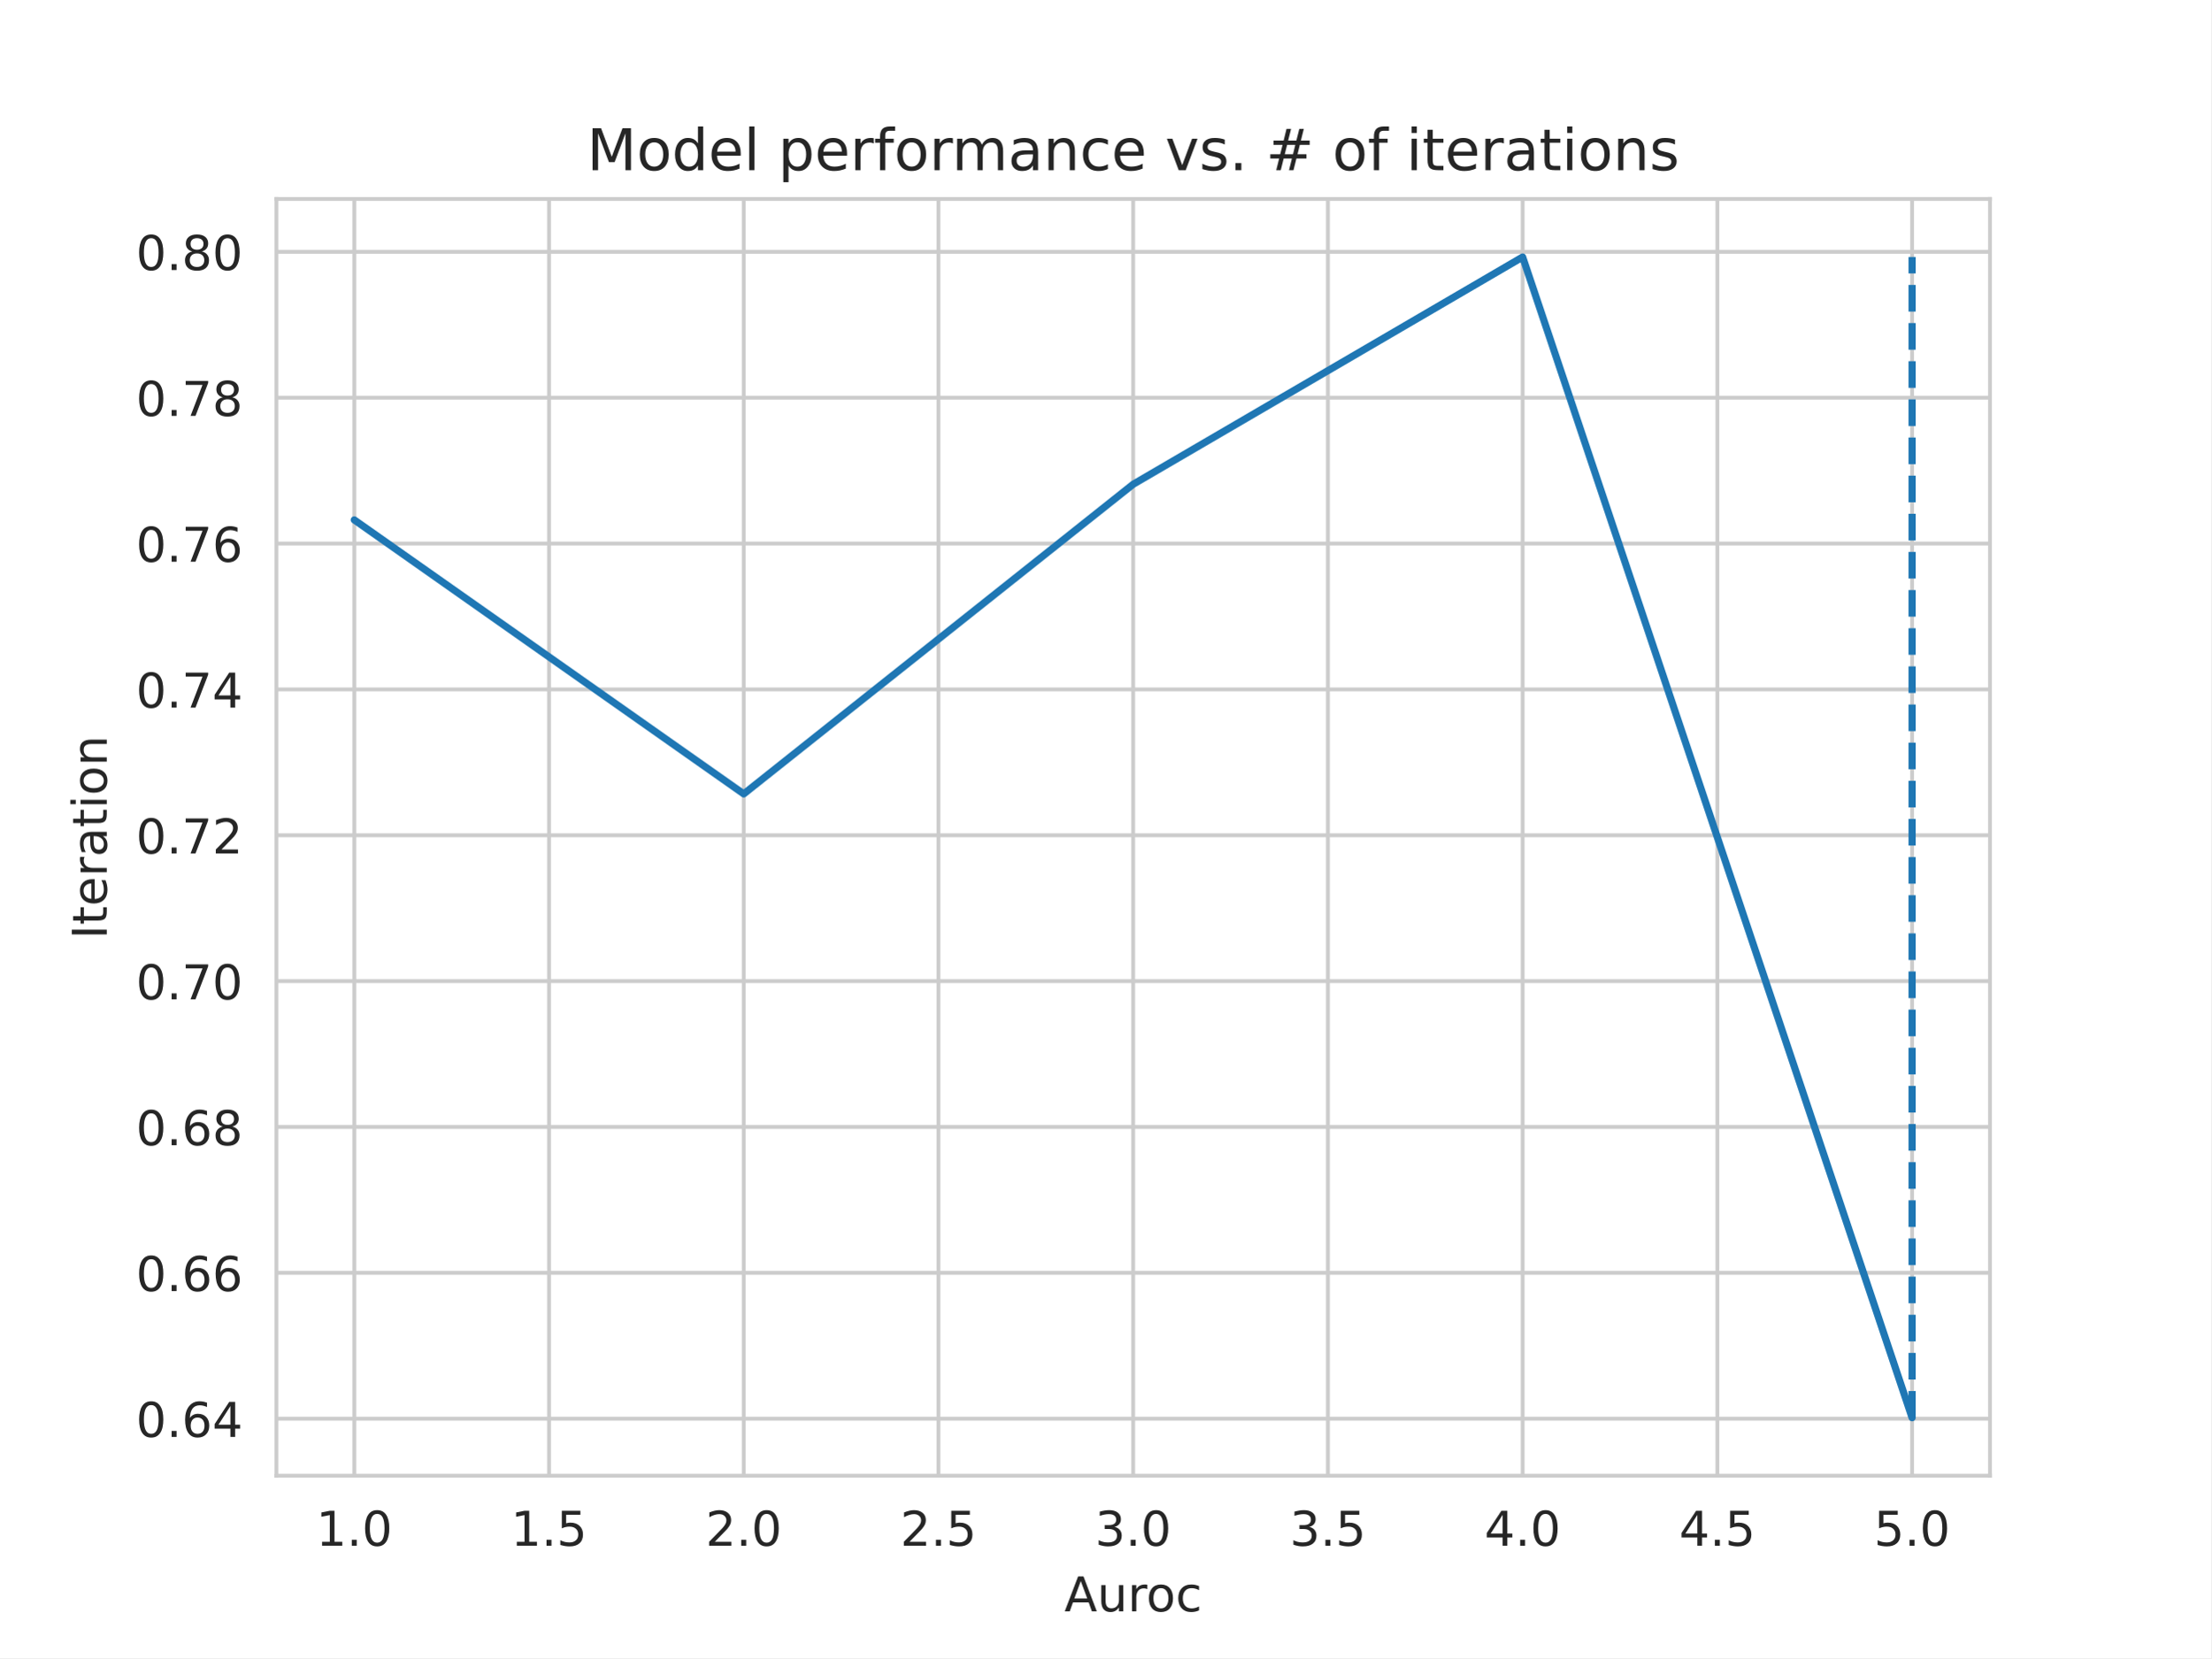
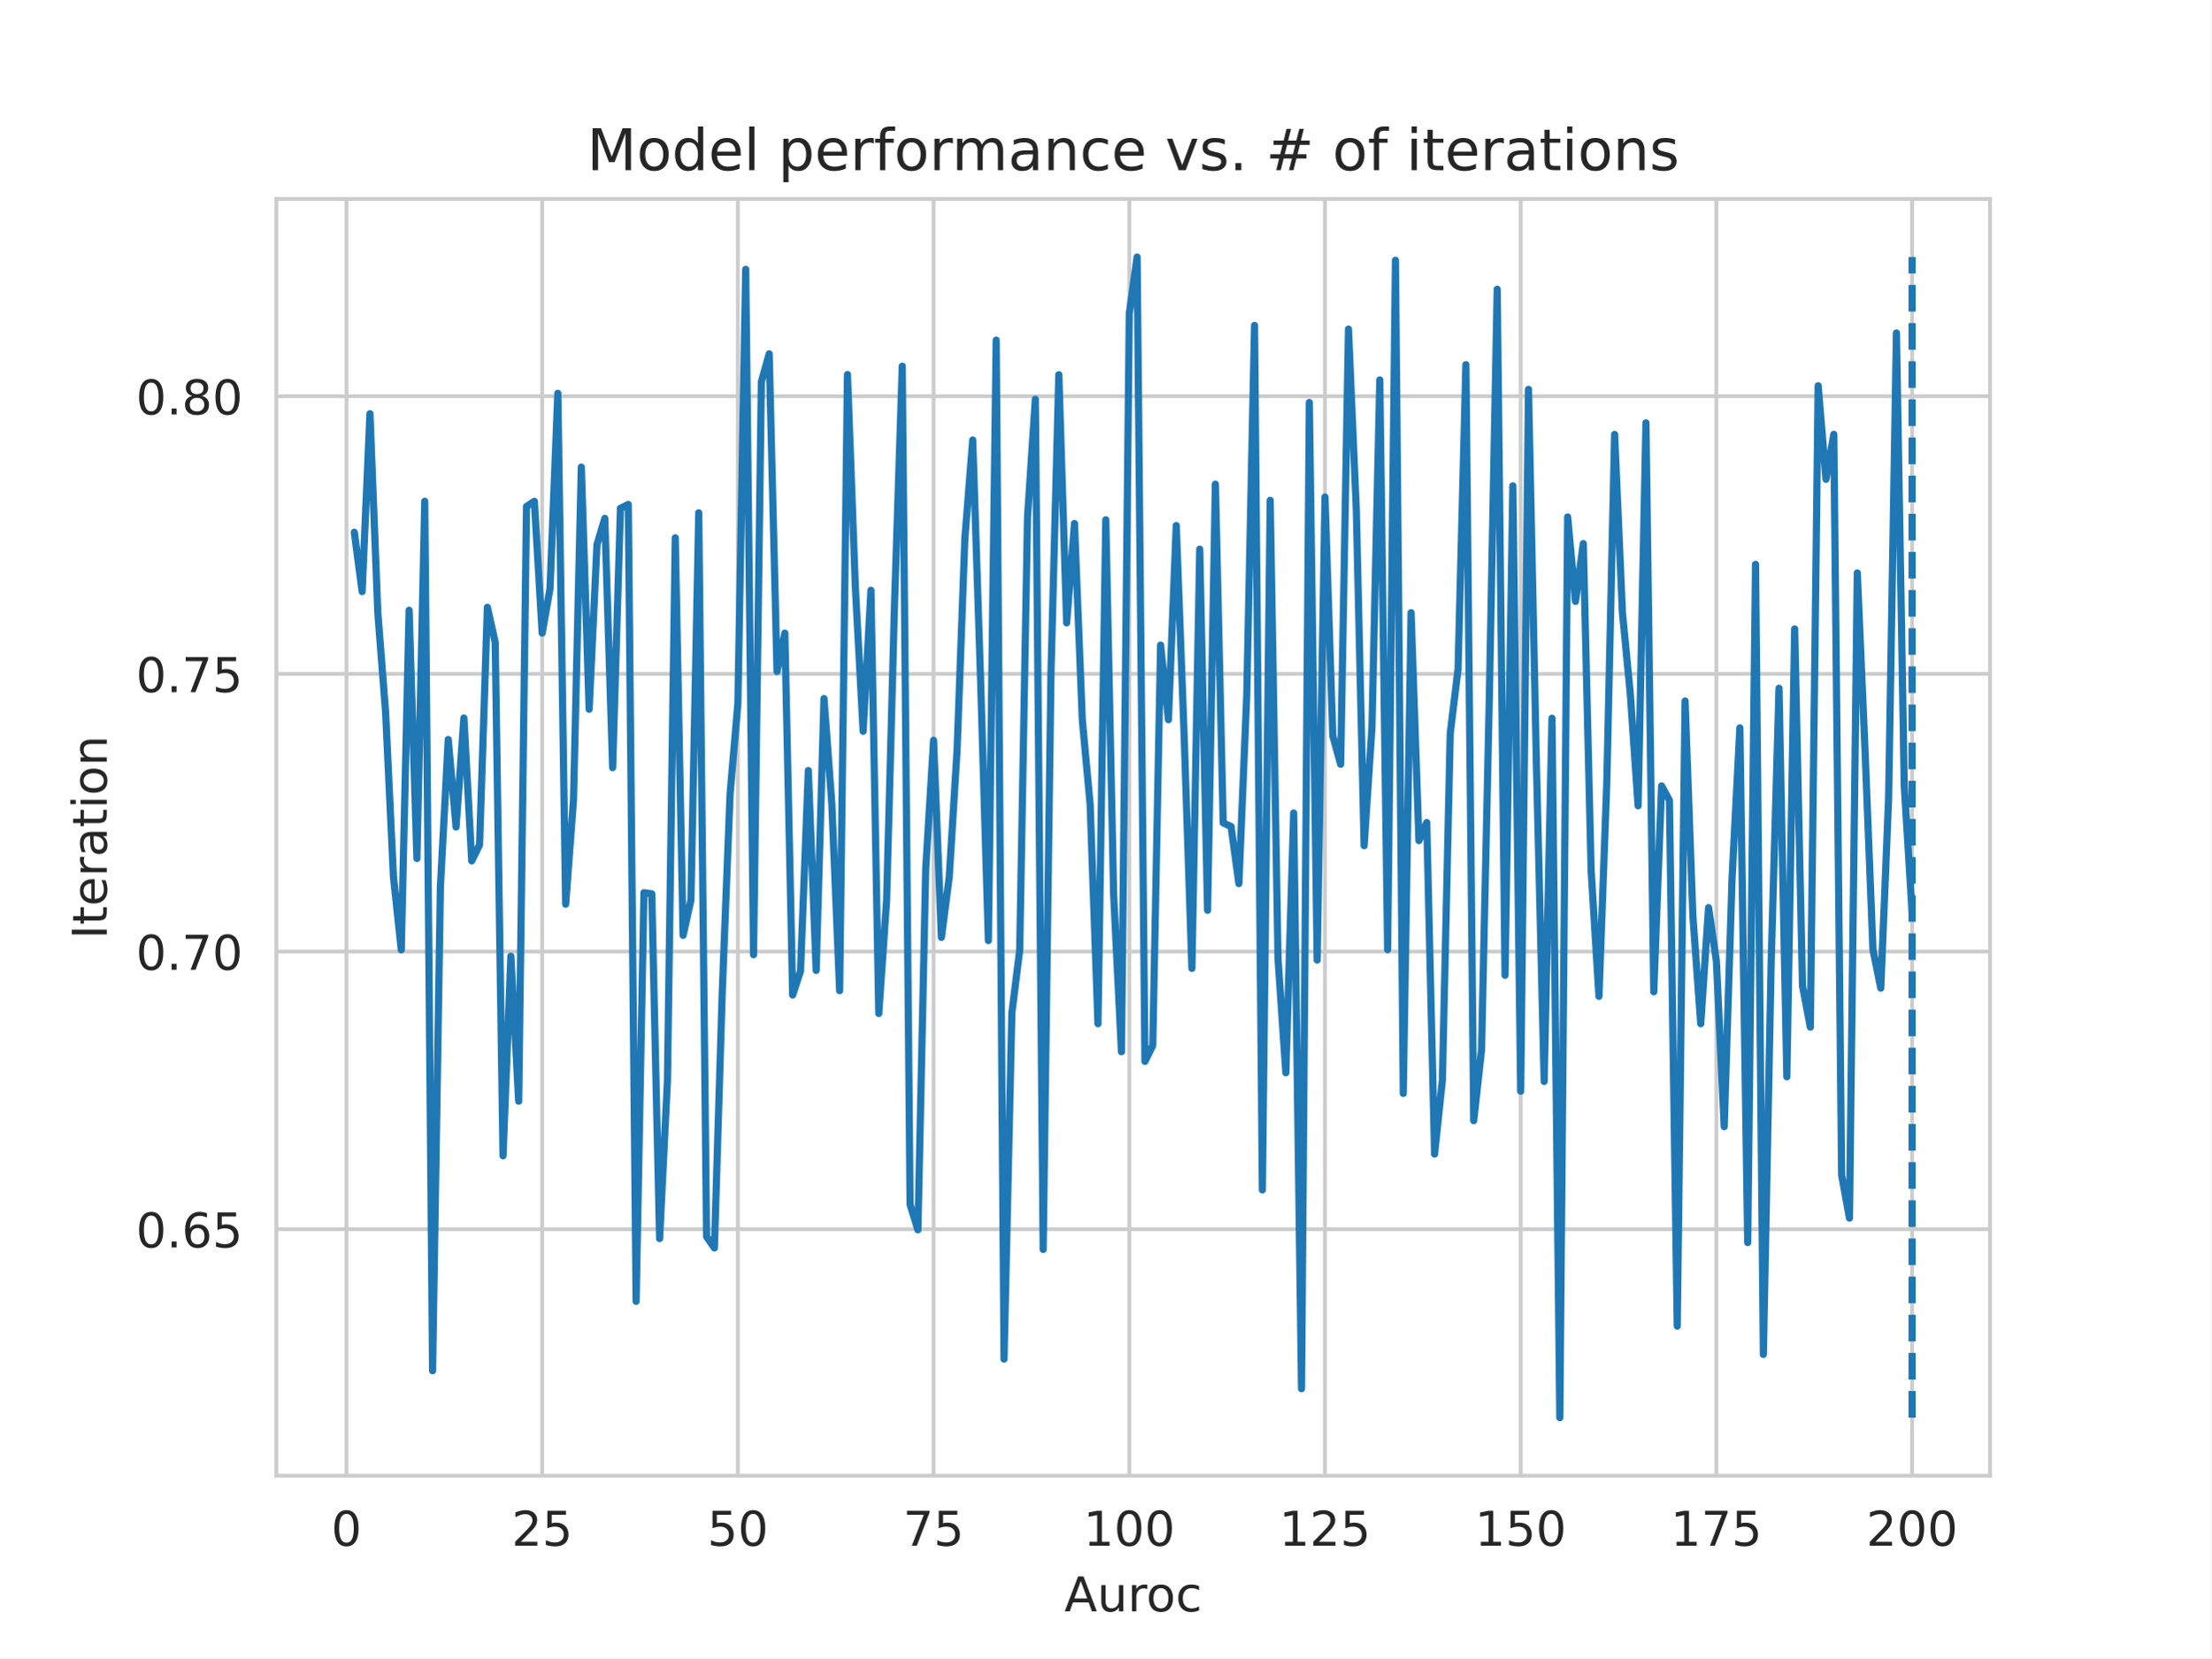
<svg xmlns="http://www.w3.org/2000/svg" xmlns:xlink="http://www.w3.org/1999/xlink" height="345.6pt" version="1.1" viewBox="0 0 460.8 345.6" width="460.8pt">
  <defs>
    <style type="text/css">*{stroke-linecap:butt;stroke-linejoin:round;}</style>
  </defs>
  <g id="figure_1">
    <g id="patch_1">
      <path d="M 0 345.6  L 460.8 345.6  L 460.8 0  L 0 0  z " style="fill:#ffffff;" />
    </g>
    <g id="axes_1">
      <g id="patch_2">
        <path d="M 57.6 307.584  L 414.72 307.584  L 414.72 41.472  L 57.6 41.472  z " style="fill:#ffffff;" />
      </g>
      <g id="matplotlib.axis_1">
        <g id="xtick_1">
          <g id="line2d_1">
-             <path clip-path="url(#p3f88a86457)" d="M 73.833 307.584  L 73.833 41.472  " style="fill:none;stroke:#cccccc;stroke-linecap:round;stroke-width:0.8;" />
+             <path clip-path="url(#p6ee8081ceb)" d="M 72.201 307.584  L 72.201 41.472  " style="fill:none;stroke:#cccccc;stroke-linecap:round;stroke-width:0.8;" />
          </g>
          <g id="text_1">
-             <g style="fill:#262626;" transform="translate(65.88116 322.1824)scale(0.1 -0.1)">
-               <defs>
-                 <path d="M 794 531  L 1825 531  L 1825 4091  L 703 3866  L 703 4441  L 1819 4666  L 2450 4666  L 2450 531  L 3481 531  L 3481 0  L 794 0  L 794 531  z " id="DejaVuSans-31" transform="scale(0.015625)" />
-                 <path d="M 684 794  L 1344 794  L 1344 0  L 684 0  L 684 794  z " id="DejaVuSans-2e" transform="scale(0.015625)" />
+             <g style="fill:#262626;" transform="translate(69.02005 322.1824)scale(0.1 -0.1)">
+               <defs>
                <path d="M 2034 4250  Q 1547 4250 1301 3770  Q 1056 3291 1056 2328  Q 1056 1369 1301 889  Q 1547 409 2034 409  Q 2525 409 2770 889  Q 3016 1369 3016 2328  Q 3016 3291 2770 3770  Q 2525 4250 2034 4250  z M 2034 4750  Q 2819 4750 3233 4129  Q 3647 3509 3647 2328  Q 3647 1150 3233 529  Q 2819 -91 2034 -91  Q 1250 -91 836 529  Q 422 1150 422 2328  Q 422 3509 836 4129  Q 1250 4750 2034 4750  z " id="DejaVuSans-30" transform="scale(0.015625)" />
              </defs>
-               <use xlink:href="#DejaVuSans-31" />
-               <use x="63.623" xlink:href="#DejaVuSans-2e" />
-               <use x="95.41" xlink:href="#DejaVuSans-30" />
+               <use xlink:href="#DejaVuSans-30" />
            </g>
          </g>
        </g>
        <g id="xtick_2">
          <g id="line2d_2">
-             <path clip-path="url(#p3f88a86457)" d="M 114.415 307.584  L 114.415 41.472  " style="fill:none;stroke:#cccccc;stroke-linecap:round;stroke-width:0.8;" />
+             <path clip-path="url(#p6ee8081ceb)" d="M 112.987 307.584  L 112.987 41.472  " style="fill:none;stroke:#cccccc;stroke-linecap:round;stroke-width:0.8;" />
          </g>
          <g id="text_2">
-             <g style="fill:#262626;" transform="translate(106.463 322.1824)scale(0.1 -0.1)">
-               <defs>
+             <g style="fill:#262626;" transform="translate(106.6245 322.1824)scale(0.1 -0.1)">
+               <defs>
+                 <path d="M 1228 531  L 3431 531  L 3431 0  L 469 0  L 469 531  Q 828 903 1448 1529  Q 2069 2156 2228 2338  Q 2531 2678 2651 2914  Q 2772 3150 2772 3378  Q 2772 3750 2511 3984  Q 2250 4219 1831 4219  Q 1534 4219 1204 4116  Q 875 4013 500 3803  L 500 4441  Q 881 4594 1212 4672  Q 1544 4750 1819 4750  Q 2544 4750 2975 4387  Q 3406 4025 3406 3419  Q 3406 3131 3298 2873  Q 3191 2616 2906 2266  Q 2828 2175 2409 1742  Q 1991 1309 1228 531  z " id="DejaVuSans-32" transform="scale(0.015625)" />
                <path d="M 691 4666  L 3169 4666  L 3169 4134  L 1269 4134  L 1269 2991  Q 1406 3038 1543 3061  Q 1681 3084 1819 3084  Q 2600 3084 3056 2656  Q 3513 2228 3513 1497  Q 3513 744 3044 326  Q 2575 -91 1722 -91  Q 1428 -91 1123 -41  Q 819 9 494 109  L 494 744  Q 775 591 1075 516  Q 1375 441 1709 441  Q 2250 441 2565 725  Q 2881 1009 2881 1497  Q 2881 1984 2565 2268  Q 2250 2553 1709 2553  Q 1456 2553 1204 2497  Q 953 2441 691 2322  L 691 4666  z " id="DejaVuSans-35" transform="scale(0.015625)" />
              </defs>
-               <use xlink:href="#DejaVuSans-31" />
-               <use x="63.623" xlink:href="#DejaVuSans-2e" />
-               <use x="95.41" xlink:href="#DejaVuSans-35" />
+               <use xlink:href="#DejaVuSans-32" />
+               <use x="63.623" xlink:href="#DejaVuSans-35" />
            </g>
          </g>
        </g>
        <g id="xtick_3">
          <g id="line2d_3">
-             <path clip-path="url(#p3f88a86457)" d="M 154.996 307.584  L 154.996 41.472  " style="fill:none;stroke:#cccccc;stroke-linecap:round;stroke-width:0.8;" />
+             <path clip-path="url(#p6ee8081ceb)" d="M 153.773 307.584  L 153.773 41.472  " style="fill:none;stroke:#cccccc;stroke-linecap:round;stroke-width:0.8;" />
          </g>
          <g id="text_3">
-             <g style="fill:#262626;" transform="translate(147.0448 322.1824)scale(0.1 -0.1)">
-               <defs>
-                 <path d="M 1228 531  L 3431 531  L 3431 0  L 469 0  L 469 531  Q 828 903 1448 1529  Q 2069 2156 2228 2338  Q 2531 2678 2651 2914  Q 2772 3150 2772 3378  Q 2772 3750 2511 3984  Q 2250 4219 1831 4219  Q 1534 4219 1204 4116  Q 875 4013 500 3803  L 500 4441  Q 881 4594 1212 4672  Q 1544 4750 1819 4750  Q 2544 4750 2975 4387  Q 3406 4025 3406 3419  Q 3406 3131 3298 2873  Q 3191 2616 2906 2266  Q 2828 2175 2409 1742  Q 1991 1309 1228 531  z " id="DejaVuSans-32" transform="scale(0.015625)" />
-               </defs>
-               <use xlink:href="#DejaVuSans-32" />
-               <use x="63.623" xlink:href="#DejaVuSans-2e" />
-               <use x="95.41" xlink:href="#DejaVuSans-30" />
+             <g style="fill:#262626;" transform="translate(147.4103 322.1824)scale(0.1 -0.1)">
+               <use xlink:href="#DejaVuSans-35" />
+               <use x="63.623" xlink:href="#DejaVuSans-30" />
            </g>
          </g>
        </g>
        <g id="xtick_4">
          <g id="line2d_4">
-             <path clip-path="url(#p3f88a86457)" d="M 195.578 307.584  L 195.578 41.472  " style="fill:none;stroke:#cccccc;stroke-linecap:round;stroke-width:0.8;" />
+             <path clip-path="url(#p6ee8081ceb)" d="M 194.559 307.584  L 194.559 41.472  " style="fill:none;stroke:#cccccc;stroke-linecap:round;stroke-width:0.8;" />
          </g>
          <g id="text_4">
-             <g style="fill:#262626;" transform="translate(187.6266 322.1824)scale(0.1 -0.1)">
-               <use xlink:href="#DejaVuSans-32" />
-               <use x="63.623" xlink:href="#DejaVuSans-2e" />
-               <use x="95.41" xlink:href="#DejaVuSans-35" />
+             <g style="fill:#262626;" transform="translate(188.196 322.1824)scale(0.1 -0.1)">
+               <defs>
+                 <path d="M 525 4666  L 3525 4666  L 3525 4397  L 1831 0  L 1172 0  L 2766 4134  L 525 4134  L 525 4666  z " id="DejaVuSans-37" transform="scale(0.015625)" />
+               </defs>
+               <use xlink:href="#DejaVuSans-37" />
+               <use x="63.623" xlink:href="#DejaVuSans-35" />
            </g>
          </g>
        </g>
        <g id="xtick_5">
          <g id="line2d_5">
-             <path clip-path="url(#p3f88a86457)" d="M 236.16 307.584  L 236.16 41.472  " style="fill:none;stroke:#cccccc;stroke-linecap:round;stroke-width:0.8;" />
+             <path clip-path="url(#p6ee8081ceb)" d="M 235.344 307.584  L 235.344 41.472  " style="fill:none;stroke:#cccccc;stroke-linecap:round;stroke-width:0.8;" />
          </g>
          <g id="text_5">
-             <g style="fill:#262626;" transform="translate(228.2084 322.1824)scale(0.1 -0.1)">
-               <defs>
-                 <path d="M 2597 2516  Q 3050 2419 3304 2112  Q 3559 1806 3559 1356  Q 3559 666 3084 287  Q 2609 -91 1734 -91  Q 1441 -91 1130 -33  Q 819 25 488 141  L 488 750  Q 750 597 1062 519  Q 1375 441 1716 441  Q 2309 441 2620 675  Q 2931 909 2931 1356  Q 2931 1769 2642 2001  Q 2353 2234 1838 2234  L 1294 2234  L 1294 2753  L 1863 2753  Q 2328 2753 2575 2939  Q 2822 3125 2822 3475  Q 2822 3834 2567 4026  Q 2313 4219 1838 4219  Q 1578 4219 1281 4162  Q 984 4106 628 3988  L 628 4550  Q 988 4650 1302 4700  Q 1616 4750 1894 4750  Q 2613 4750 3031 4423  Q 3450 4097 3450 3541  Q 3450 3153 3228 2886  Q 3006 2619 2597 2516  z " id="DejaVuSans-33" transform="scale(0.015625)" />
-               </defs>
-               <use xlink:href="#DejaVuSans-33" />
-               <use x="63.623" xlink:href="#DejaVuSans-2e" />
-               <use x="95.41" xlink:href="#DejaVuSans-30" />
+             <g style="fill:#262626;" transform="translate(225.8005 322.1824)scale(0.1 -0.1)">
+               <defs>
+                 <path d="M 794 531  L 1825 531  L 1825 4091  L 703 3866  L 703 4441  L 1819 4666  L 2450 4666  L 2450 531  L 3481 531  L 3481 0  L 794 0  L 794 531  z " id="DejaVuSans-31" transform="scale(0.015625)" />
+               </defs>
+               <use xlink:href="#DejaVuSans-31" />
+               <use x="63.623" xlink:href="#DejaVuSans-30" />
+               <use x="127.246" xlink:href="#DejaVuSans-30" />
            </g>
          </g>
        </g>
        <g id="xtick_6">
          <g id="line2d_6">
-             <path clip-path="url(#p3f88a86457)" d="M 276.742 307.584  L 276.742 41.472  " style="fill:none;stroke:#cccccc;stroke-linecap:round;stroke-width:0.8;" />
+             <path clip-path="url(#p6ee8081ceb)" d="M 276.13 307.584  L 276.13 41.472  " style="fill:none;stroke:#cccccc;stroke-linecap:round;stroke-width:0.8;" />
          </g>
          <g id="text_6">
-             <g style="fill:#262626;" transform="translate(268.7903 322.1824)scale(0.1 -0.1)">
-               <use xlink:href="#DejaVuSans-33" />
-               <use x="63.623" xlink:href="#DejaVuSans-2e" />
-               <use x="95.41" xlink:href="#DejaVuSans-35" />
+             <g style="fill:#262626;" transform="translate(266.5863 322.1824)scale(0.1 -0.1)">
+               <use xlink:href="#DejaVuSans-31" />
+               <use x="63.623" xlink:href="#DejaVuSans-32" />
+               <use x="127.246" xlink:href="#DejaVuSans-35" />
            </g>
          </g>
        </g>
        <g id="xtick_7">
          <g id="line2d_7">
-             <path clip-path="url(#p3f88a86457)" d="M 317.324 307.584  L 317.324 41.472  " style="fill:none;stroke:#cccccc;stroke-linecap:round;stroke-width:0.8;" />
+             <path clip-path="url(#p6ee8081ceb)" d="M 316.916 307.584  L 316.916 41.472  " style="fill:none;stroke:#cccccc;stroke-linecap:round;stroke-width:0.8;" />
          </g>
          <g id="text_7">
-             <g style="fill:#262626;" transform="translate(309.3721 322.1824)scale(0.1 -0.1)">
-               <defs>
-                 <path d="M 2419 4116  L 825 1625  L 2419 1625  L 2419 4116  z M 2253 4666  L 3047 4666  L 3047 1625  L 3713 1625  L 3713 1100  L 3047 1100  L 3047 0  L 2419 0  L 2419 1100  L 313 1100  L 313 1709  L 2253 4666  z " id="DejaVuSans-34" transform="scale(0.015625)" />
-               </defs>
-               <use xlink:href="#DejaVuSans-34" />
-               <use x="63.623" xlink:href="#DejaVuSans-2e" />
-               <use x="95.41" xlink:href="#DejaVuSans-30" />
+             <g style="fill:#262626;" transform="translate(307.372 322.1824)scale(0.1 -0.1)">
+               <use xlink:href="#DejaVuSans-31" />
+               <use x="63.623" xlink:href="#DejaVuSans-35" />
+               <use x="127.246" xlink:href="#DejaVuSans-30" />
            </g>
          </g>
        </g>
        <g id="xtick_8">
          <g id="line2d_8">
-             <path clip-path="url(#p3f88a86457)" d="M 357.905 307.584  L 357.905 41.472  " style="fill:none;stroke:#cccccc;stroke-linecap:round;stroke-width:0.8;" />
+             <path clip-path="url(#p6ee8081ceb)" d="M 357.702 307.584  L 357.702 41.472  " style="fill:none;stroke:#cccccc;stroke-linecap:round;stroke-width:0.8;" />
          </g>
          <g id="text_8">
-             <g style="fill:#262626;" transform="translate(349.9539 322.1824)scale(0.1 -0.1)">
-               <use xlink:href="#DejaVuSans-34" />
-               <use x="63.623" xlink:href="#DejaVuSans-2e" />
-               <use x="95.41" xlink:href="#DejaVuSans-35" />
+             <g style="fill:#262626;" transform="translate(348.1578 322.1824)scale(0.1 -0.1)">
+               <use xlink:href="#DejaVuSans-31" />
+               <use x="63.623" xlink:href="#DejaVuSans-37" />
+               <use x="127.246" xlink:href="#DejaVuSans-35" />
            </g>
          </g>
        </g>
        <g id="xtick_9">
          <g id="line2d_9">
-             <path clip-path="url(#p3f88a86457)" d="M 398.487 307.584  L 398.487 41.472  " style="fill:none;stroke:#cccccc;stroke-linecap:round;stroke-width:0.8;" />
+             <path clip-path="url(#p6ee8081ceb)" d="M 398.487 307.584  L 398.487 41.472  " style="fill:none;stroke:#cccccc;stroke-linecap:round;stroke-width:0.8;" />
          </g>
          <g id="text_9">
-             <g style="fill:#262626;" transform="translate(390.5357 322.1824)scale(0.1 -0.1)">
-               <use xlink:href="#DejaVuSans-35" />
-               <use x="63.623" xlink:href="#DejaVuSans-2e" />
-               <use x="95.41" xlink:href="#DejaVuSans-30" />
+             <g style="fill:#262626;" transform="translate(388.9435 322.1824)scale(0.1 -0.1)">
+               <use xlink:href="#DejaVuSans-32" />
+               <use x="63.623" xlink:href="#DejaVuSans-30" />
+               <use x="127.246" xlink:href="#DejaVuSans-30" />
            </g>
          </g>
        </g>
        <g id="text_10">
          <g style="fill:#262626;" transform="translate(221.8194 335.8606)scale(0.1 -0.1)">
            <defs>
              <path d="M 2188 4044  L 1331 1722  L 3047 1722  L 2188 4044  z M 1831 4666  L 2547 4666  L 4325 0  L 3669 0  L 3244 1197  L 1141 1197  L 716 0  L 50 0  L 1831 4666  z " id="DejaVuSans-41" transform="scale(0.015625)" />
              <path d="M 544 1381  L 544 3500  L 1119 3500  L 1119 1403  Q 1119 906 1312 657  Q 1506 409 1894 409  Q 2359 409 2629 706  Q 2900 1003 2900 1516  L 2900 3500  L 3475 3500  L 3475 0  L 2900 0  L 2900 538  Q 2691 219 2414 64  Q 2138 -91 1772 -91  Q 1169 -91 856 284  Q 544 659 544 1381  z M 1991 3584  L 1991 3584  z " id="DejaVuSans-75" transform="scale(0.015625)" />
              <path d="M 2631 2963  Q 2534 3019 2420 3045  Q 2306 3072 2169 3072  Q 1681 3072 1420 2755  Q 1159 2438 1159 1844  L 1159 0  L 581 0  L 581 3500  L 1159 3500  L 1159 2956  Q 1341 3275 1631 3429  Q 1922 3584 2338 3584  Q 2397 3584 2469 3576  Q 2541 3569 2628 3553  L 2631 2963  z " id="DejaVuSans-72" transform="scale(0.015625)" />
              <path d="M 1959 3097  Q 1497 3097 1228 2736  Q 959 2375 959 1747  Q 959 1119 1226 758  Q 1494 397 1959 397  Q 2419 397 2687 759  Q 2956 1122 2956 1747  Q 2956 2369 2687 2733  Q 2419 3097 1959 3097  z M 1959 3584  Q 2709 3584 3137 3096  Q 3566 2609 3566 1747  Q 3566 888 3137 398  Q 2709 -91 1959 -91  Q 1206 -91 779 398  Q 353 888 353 1747  Q 353 2609 779 3096  Q 1206 3584 1959 3584  z " id="DejaVuSans-6f" transform="scale(0.015625)" />
              <path d="M 3122 3366  L 3122 2828  Q 2878 2963 2633 3030  Q 2388 3097 2138 3097  Q 1578 3097 1268 2742  Q 959 2388 959 1747  Q 959 1106 1268 751  Q 1578 397 2138 397  Q 2388 397 2633 464  Q 2878 531 3122 666  L 3122 134  Q 2881 22 2623 -34  Q 2366 -91 2075 -91  Q 1284 -91 818 406  Q 353 903 353 1747  Q 353 2603 823 3093  Q 1294 3584 2113 3584  Q 2378 3584 2631 3529  Q 2884 3475 3122 3366  z " id="DejaVuSans-63" transform="scale(0.015625)" />
            </defs>
            <use xlink:href="#DejaVuSans-41" />
            <use x="68.408" xlink:href="#DejaVuSans-75" />
            <use x="131.787" xlink:href="#DejaVuSans-72" />
            <use x="170.65" xlink:href="#DejaVuSans-6f" />
            <use x="231.832" xlink:href="#DejaVuSans-63" />
          </g>
        </g>
      </g>
      <g id="matplotlib.axis_2">
        <g id="ytick_1">
          <g id="line2d_10">
-             <path clip-path="url(#p3f88a86457)" d="M 57.6 295.7  L 414.72 295.7  " style="fill:none;stroke:#cccccc;stroke-linecap:round;stroke-width:0.8;" />
+             <path clip-path="url(#p6ee8081ceb)" d="M 57.6 256.209  L 414.72 256.209  " style="fill:none;stroke:#cccccc;stroke-linecap:round;stroke-width:0.8;" />
          </g>
          <g id="text_11">
-             <g style="fill:#262626;" transform="translate(28.33438 299.4993)scale(0.1 -0.1)">
-               <defs>
+             <g style="fill:#262626;" transform="translate(28.33438 260.0081)scale(0.1 -0.1)">
+               <defs>
+                 <path d="M 684 794  L 1344 794  L 1344 0  L 684 0  L 684 794  z " id="DejaVuSans-2e" transform="scale(0.015625)" />
                <path d="M 2113 2584  Q 1688 2584 1439 2293  Q 1191 2003 1191 1497  Q 1191 994 1439 701  Q 1688 409 2113 409  Q 2538 409 2786 701  Q 3034 994 3034 1497  Q 3034 2003 2786 2293  Q 2538 2584 2113 2584  z M 3366 4563  L 3366 3988  Q 3128 4100 2886 4159  Q 2644 4219 2406 4219  Q 1781 4219 1451 3797  Q 1122 3375 1075 2522  Q 1259 2794 1537 2939  Q 1816 3084 2150 3084  Q 2853 3084 3261 2657  Q 3669 2231 3669 1497  Q 3669 778 3244 343  Q 2819 -91 2113 -91  Q 1303 -91 875 529  Q 447 1150 447 2328  Q 447 3434 972 4092  Q 1497 4750 2381 4750  Q 2619 4750 2861 4703  Q 3103 4656 3366 4563  z " id="DejaVuSans-36" transform="scale(0.015625)" />
              </defs>
              <use xlink:href="#DejaVuSans-30" />
              <use x="63.623" xlink:href="#DejaVuSans-2e" />
              <use x="95.41" xlink:href="#DejaVuSans-36" />
-               <use x="159.033" xlink:href="#DejaVuSans-34" />
+               <use x="159.033" xlink:href="#DejaVuSans-35" />
            </g>
          </g>
        </g>
        <g id="ytick_2">
          <g id="line2d_11">
-             <path clip-path="url(#p3f88a86457)" d="M 57.6 265.298  L 414.72 265.298  " style="fill:none;stroke:#cccccc;stroke-linecap:round;stroke-width:0.8;" />
+             <path clip-path="url(#p6ee8081ceb)" d="M 57.6 198.334  L 414.72 198.334  " style="fill:none;stroke:#cccccc;stroke-linecap:round;stroke-width:0.8;" />
          </g>
          <g id="text_12">
-             <g style="fill:#262626;" transform="translate(28.33438 269.097)scale(0.1 -0.1)">
-               <use xlink:href="#DejaVuSans-30" />
-               <use x="63.623" xlink:href="#DejaVuSans-2e" />
-               <use x="95.41" xlink:href="#DejaVuSans-36" />
-               <use x="159.033" xlink:href="#DejaVuSans-36" />
-             </g>
-           </g>
-         </g>
-         <g id="ytick_3">
-           <g id="line2d_12">
-             <path clip-path="url(#p3f88a86457)" d="M 57.6 234.896  L 414.72 234.896  " style="fill:none;stroke:#cccccc;stroke-linecap:round;stroke-width:0.8;" />
-           </g>
-           <g id="text_13">
-             <g style="fill:#262626;" transform="translate(28.33438 238.6948)scale(0.1 -0.1)">
-               <defs>
-                 <path d="M 2034 2216  Q 1584 2216 1326 1975  Q 1069 1734 1069 1313  Q 1069 891 1326 650  Q 1584 409 2034 409  Q 2484 409 2743 651  Q 3003 894 3003 1313  Q 3003 1734 2745 1975  Q 2488 2216 2034 2216  z M 1403 2484  Q 997 2584 770 2862  Q 544 3141 544 3541  Q 544 4100 942 4425  Q 1341 4750 2034 4750  Q 2731 4750 3128 4425  Q 3525 4100 3525 3541  Q 3525 3141 3298 2862  Q 3072 2584 2669 2484  Q 3125 2378 3379 2068  Q 3634 1759 3634 1313  Q 3634 634 3220 271  Q 2806 -91 2034 -91  Q 1263 -91 848 271  Q 434 634 434 1313  Q 434 1759 690 2068  Q 947 2378 1403 2484  z M 1172 3481  Q 1172 3119 1398 2916  Q 1625 2713 2034 2713  Q 2441 2713 2670 2916  Q 2900 3119 2900 3481  Q 2900 3844 2670 4047  Q 2441 4250 2034 4250  Q 1625 4250 1398 4047  Q 1172 3844 1172 3481  z " id="DejaVuSans-38" transform="scale(0.015625)" />
-               </defs>
-               <use xlink:href="#DejaVuSans-30" />
-               <use x="63.623" xlink:href="#DejaVuSans-2e" />
-               <use x="95.41" xlink:href="#DejaVuSans-36" />
-               <use x="159.033" xlink:href="#DejaVuSans-38" />
-             </g>
-           </g>
-         </g>
-         <g id="ytick_4">
-           <g id="line2d_13">
-             <path clip-path="url(#p3f88a86457)" d="M 57.6 204.493  L 414.72 204.493  " style="fill:none;stroke:#cccccc;stroke-linecap:round;stroke-width:0.8;" />
-           </g>
-           <g id="text_14">
-             <g style="fill:#262626;" transform="translate(28.33438 208.2926)scale(0.1 -0.1)">
-               <defs>
-                 <path d="M 525 4666  L 3525 4666  L 3525 4397  L 1831 0  L 1172 0  L 2766 4134  L 525 4134  L 525 4666  z " id="DejaVuSans-37" transform="scale(0.015625)" />
-               </defs>
+             <g style="fill:#262626;" transform="translate(28.33438 202.1332)scale(0.1 -0.1)">
              <use xlink:href="#DejaVuSans-30" />
              <use x="63.623" xlink:href="#DejaVuSans-2e" />
              <use x="95.41" xlink:href="#DejaVuSans-37" />
              <use x="159.033" xlink:href="#DejaVuSans-30" />
            </g>
          </g>
        </g>
-         <g id="ytick_5">
-           <g id="line2d_14">
-             <path clip-path="url(#p3f88a86457)" d="M 57.6 174.091  L 414.72 174.091  " style="fill:none;stroke:#cccccc;stroke-linecap:round;stroke-width:0.8;" />
-           </g>
-           <g id="text_15">
-             <g style="fill:#262626;" transform="translate(28.33438 177.8904)scale(0.1 -0.1)">
+         <g id="ytick_3">
+           <g id="line2d_12">
+             <path clip-path="url(#p6ee8081ceb)" d="M 57.6 140.459  L 414.72 140.459  " style="fill:none;stroke:#cccccc;stroke-linecap:round;stroke-width:0.8;" />
+           </g>
+           <g id="text_13">
+             <g style="fill:#262626;" transform="translate(28.33438 144.2583)scale(0.1 -0.1)">
              <use xlink:href="#DejaVuSans-30" />
              <use x="63.623" xlink:href="#DejaVuSans-2e" />
              <use x="95.41" xlink:href="#DejaVuSans-37" />
-               <use x="159.033" xlink:href="#DejaVuSans-32" />
-             </g>
-           </g>
-         </g>
-         <g id="ytick_6">
-           <g id="line2d_15">
-             <path clip-path="url(#p3f88a86457)" d="M 57.6 143.689  L 414.72 143.689  " style="fill:none;stroke:#cccccc;stroke-linecap:round;stroke-width:0.8;" />
-           </g>
-           <g id="text_16">
-             <g style="fill:#262626;" transform="translate(28.33438 147.4881)scale(0.1 -0.1)">
-               <use xlink:href="#DejaVuSans-30" />
-               <use x="63.623" xlink:href="#DejaVuSans-2e" />
-               <use x="95.41" xlink:href="#DejaVuSans-37" />
-               <use x="159.033" xlink:href="#DejaVuSans-34" />
-             </g>
-           </g>
-         </g>
-         <g id="ytick_7">
-           <g id="line2d_16">
-             <path clip-path="url(#p3f88a86457)" d="M 57.6 113.287  L 414.72 113.287  " style="fill:none;stroke:#cccccc;stroke-linecap:round;stroke-width:0.8;" />
-           </g>
-           <g id="text_17">
-             <g style="fill:#262626;" transform="translate(28.33438 117.0859)scale(0.1 -0.1)">
-               <use xlink:href="#DejaVuSans-30" />
-               <use x="63.623" xlink:href="#DejaVuSans-2e" />
-               <use x="95.41" xlink:href="#DejaVuSans-37" />
-               <use x="159.033" xlink:href="#DejaVuSans-36" />
-             </g>
-           </g>
-         </g>
-         <g id="ytick_8">
-           <g id="line2d_17">
-             <path clip-path="url(#p3f88a86457)" d="M 57.6 82.884  L 414.72 82.884  " style="fill:none;stroke:#cccccc;stroke-linecap:round;stroke-width:0.8;" />
-           </g>
-           <g id="text_18">
-             <g style="fill:#262626;" transform="translate(28.33438 86.68369)scale(0.1 -0.1)">
-               <use xlink:href="#DejaVuSans-30" />
-               <use x="63.623" xlink:href="#DejaVuSans-2e" />
-               <use x="95.41" xlink:href="#DejaVuSans-37" />
-               <use x="159.033" xlink:href="#DejaVuSans-38" />
-             </g>
-           </g>
-         </g>
-         <g id="ytick_9">
-           <g id="line2d_18">
-             <path clip-path="url(#p3f88a86457)" d="M 57.6 52.482  L 414.72 52.482  " style="fill:none;stroke:#cccccc;stroke-linecap:round;stroke-width:0.8;" />
-           </g>
-           <g id="text_19">
-             <g style="fill:#262626;" transform="translate(28.33438 56.28146)scale(0.1 -0.1)">
+               <use x="159.033" xlink:href="#DejaVuSans-35" />
+             </g>
+           </g>
+         </g>
+         <g id="ytick_4">
+           <g id="line2d_13">
+             <path clip-path="url(#p6ee8081ceb)" d="M 57.6 82.584  L 414.72 82.584  " style="fill:none;stroke:#cccccc;stroke-linecap:round;stroke-width:0.8;" />
+           </g>
+           <g id="text_14">
+             <g style="fill:#262626;" transform="translate(28.33438 86.38341)scale(0.1 -0.1)">
+               <defs>
+                 <path d="M 2034 2216  Q 1584 2216 1326 1975  Q 1069 1734 1069 1313  Q 1069 891 1326 650  Q 1584 409 2034 409  Q 2484 409 2743 651  Q 3003 894 3003 1313  Q 3003 1734 2745 1975  Q 2488 2216 2034 2216  z M 1403 2484  Q 997 2584 770 2862  Q 544 3141 544 3541  Q 544 4100 942 4425  Q 1341 4750 2034 4750  Q 2731 4750 3128 4425  Q 3525 4100 3525 3541  Q 3525 3141 3298 2862  Q 3072 2584 2669 2484  Q 3125 2378 3379 2068  Q 3634 1759 3634 1313  Q 3634 634 3220 271  Q 2806 -91 2034 -91  Q 1263 -91 848 271  Q 434 634 434 1313  Q 434 1759 690 2068  Q 947 2378 1403 2484  z M 1172 3481  Q 1172 3119 1398 2916  Q 1625 2713 2034 2713  Q 2441 2713 2670 2916  Q 2900 3119 2900 3481  Q 2900 3844 2670 4047  Q 2441 4250 2034 4250  Q 1625 4250 1398 4047  Q 1172 3844 1172 3481  z " id="DejaVuSans-38" transform="scale(0.015625)" />
+               </defs>
              <use xlink:href="#DejaVuSans-30" />
              <use x="63.623" xlink:href="#DejaVuSans-2e" />
              <use x="95.41" xlink:href="#DejaVuSans-38" />
              <use x="159.033" xlink:href="#DejaVuSans-30" />
            </g>
          </g>
        </g>
-         <g id="text_20">
+         <g id="text_15">
          <g style="fill:#262626;" transform="translate(22.25469 195.7366)rotate(-90)scale(0.1 -0.1)">
            <defs>
              <path d="M 628 4666  L 1259 4666  L 1259 0  L 628 0  L 628 4666  z " id="DejaVuSans-49" transform="scale(0.015625)" />
              <path d="M 1172 4494  L 1172 3500  L 2356 3500  L 2356 3053  L 1172 3053  L 1172 1153  Q 1172 725 1289 603  Q 1406 481 1766 481  L 2356 481  L 2356 0  L 1766 0  Q 1100 0 847 248  Q 594 497 594 1153  L 594 3053  L 172 3053  L 172 3500  L 594 3500  L 594 4494  L 1172 4494  z " id="DejaVuSans-74" transform="scale(0.015625)" />
              <path d="M 3597 1894  L 3597 1613  L 953 1613  Q 991 1019 1311 708  Q 1631 397 2203 397  Q 2534 397 2845 478  Q 3156 559 3463 722  L 3463 178  Q 3153 47 2828 -22  Q 2503 -91 2169 -91  Q 1331 -91 842 396  Q 353 884 353 1716  Q 353 2575 817 3079  Q 1281 3584 2069 3584  Q 2775 3584 3186 3129  Q 3597 2675 3597 1894  z M 3022 2063  Q 3016 2534 2758 2815  Q 2500 3097 2075 3097  Q 1594 3097 1305 2825  Q 1016 2553 972 2059  L 3022 2063  z " id="DejaVuSans-65" transform="scale(0.015625)" />
              <path d="M 2194 1759  Q 1497 1759 1228 1600  Q 959 1441 959 1056  Q 959 750 1161 570  Q 1363 391 1709 391  Q 2188 391 2477 730  Q 2766 1069 2766 1631  L 2766 1759  L 2194 1759  z M 3341 1997  L 3341 0  L 2766 0  L 2766 531  Q 2569 213 2275 61  Q 1981 -91 1556 -91  Q 1019 -91 701 211  Q 384 513 384 1019  Q 384 1609 779 1909  Q 1175 2209 1959 2209  L 2766 2209  L 2766 2266  Q 2766 2663 2505 2880  Q 2244 3097 1772 3097  Q 1472 3097 1187 3025  Q 903 2953 641 2809  L 641 3341  Q 956 3463 1253 3523  Q 1550 3584 1831 3584  Q 2591 3584 2966 3190  Q 3341 2797 3341 1997  z " id="DejaVuSans-61" transform="scale(0.015625)" />
              <path d="M 603 3500  L 1178 3500  L 1178 0  L 603 0  L 603 3500  z M 603 4863  L 1178 4863  L 1178 4134  L 603 4134  L 603 4863  z " id="DejaVuSans-69" transform="scale(0.015625)" />
              <path d="M 3513 2113  L 3513 0  L 2938 0  L 2938 2094  Q 2938 2591 2744 2837  Q 2550 3084 2163 3084  Q 1697 3084 1428 2787  Q 1159 2491 1159 1978  L 1159 0  L 581 0  L 581 3500  L 1159 3500  L 1159 2956  Q 1366 3272 1645 3428  Q 1925 3584 2291 3584  Q 2894 3584 3203 3211  Q 3513 2838 3513 2113  z " id="DejaVuSans-6e" transform="scale(0.015625)" />
            </defs>
            <use xlink:href="#DejaVuSans-49" />
            <use x="29.492" xlink:href="#DejaVuSans-74" />
            <use x="68.701" xlink:href="#DejaVuSans-65" />
            <use x="130.225" xlink:href="#DejaVuSans-72" />
            <use x="171.338" xlink:href="#DejaVuSans-61" />
            <use x="232.617" xlink:href="#DejaVuSans-74" />
            <use x="271.826" xlink:href="#DejaVuSans-69" />
            <use x="299.609" xlink:href="#DejaVuSans-6f" />
            <use x="360.791" xlink:href="#DejaVuSans-6e" />
          </g>
        </g>
      </g>
      <g id="LineCollection_1">
-         <path clip-path="url(#p3f88a86457)" d="M 398.487 295.488  L 398.487 53.568  " style="fill:none;stroke:#1f77b4;stroke-dasharray:5.55,2.4;stroke-dashoffset:0;stroke-width:1.5;" />
-       </g>
-       <g id="line2d_19">
-         <path clip-path="url(#p3f88a86457)" d="M 73.833 108.363  L 154.996 165.472  L 236.16 100.929  L 317.324 53.568  L 398.487 295.488  " style="fill:none;stroke:#1f77b4;stroke-linecap:round;stroke-width:1.5;" />
+         <path clip-path="url(#p6ee8081ceb)" d="M 398.487 295.488  L 398.487 53.568  " style="fill:none;stroke:#1f77b4;stroke-dasharray:5.55,2.4;stroke-dashoffset:0;stroke-width:1.5;" />
+       </g>
+       <g id="line2d_14">
+         <path clip-path="url(#p6ee8081ceb)" d="M 73.833 110.94  L 75.464 123.298  L 77.096 86.23  L 78.727 127.603  L 80.358 148.494  L 81.99 182.701  L 83.621 197.97  L 85.253 127.192  L 86.884 178.933  L 88.516 104.478  L 90.147 285.704  L 91.778 184.828  L 93.41 154.136  L 95.041 172.375  L 96.673 149.655  L 98.304 179.44  L 99.936 176.096  L 101.567 126.576  L 103.198 133.882  L 104.83 240.911  L 106.461 199.307  L 108.093 229.534  L 109.724 105.556  L 111.356 104.487  L 112.987 131.941  L 114.618 122.69  L 116.25 81.975  L 117.881 188.473  L 119.513 166.717  L 121.144 97.357  L 122.776 147.823  L 124.407 113.511  L 126.038 108.034  L 127.67 160.001  L 129.301 105.945  L 130.933 105.138  L 132.564 271.246  L 134.196 186.066  L 135.827 186.3  L 137.458 258.16  L 139.09 225.275  L 140.721 112.093  L 142.353 194.954  L 143.984 187.627  L 145.616 106.881  L 147.247 257.755  L 148.879 260.113  L 150.51 206.914  L 152.141 165.554  L 153.773 146.581  L 155.404 56.128  L 157.036 199.002  L 158.667 79.578  L 160.299 73.749  L 161.93 139.954  L 163.561 131.964  L 165.193 207.397  L 166.824 202.393  L 168.456 160.603  L 170.087 202.272  L 171.719 145.6  L 173.35 167.505  L 174.981 206.485  L 176.613 78.057  L 178.244 122.173  L 179.876 152.421  L 181.507 123.028  L 183.139 211.237  L 184.77 187.628  L 186.401 126.565  L 188.033 76.325  L 189.664 251.076  L 191.296 256.334  L 192.927 180.937  L 194.559 154.297  L 196.19 195.378  L 197.821 182.811  L 199.453 156.428  L 201.084 112.151  L 202.716 91.699  L 204.347 141.401  L 205.979 196.054  L 207.61 70.889  L 209.241 283.279  L 210.873 211.144  L 212.504 198.07  L 214.136 107.777  L 215.767 83.207  L 217.399 260.427  L 219.03 140.085  L 220.661 78.102  L 222.293 129.831  L 223.924 109.114  L 225.556 150.059  L 227.187 167.671  L 228.819 213.385  L 230.45 108.331  L 232.081 186.375  L 233.713 219.215  L 235.344 65.368  L 236.976 53.568  L 238.607 221.223  L 240.239 217.908  L 241.87 134.453  L 243.501 150.009  L 245.133 109.536  L 246.764 152.904  L 248.396 201.835  L 250.027 114.468  L 251.659 189.742  L 253.29 100.906  L 254.921 171.53  L 256.553 172.261  L 258.184 184.175  L 259.816 145.147  L 261.447 67.821  L 263.079 248.017  L 264.71 104.277  L 266.341 199.819  L 267.973 223.603  L 269.604 169.453  L 271.236 289.451  L 272.867 83.884  L 274.499 200.105  L 276.13 103.588  L 277.761 153.376  L 279.393 159.303  L 281.024 68.587  L 282.656 106.266  L 284.287 176.273  L 285.919 151.622  L 287.55 79.184  L 289.181 197.937  L 290.813 54.242  L 292.444 227.904  L 294.076 127.699  L 295.707 175.216  L 297.339 171.441  L 298.97 240.539  L 300.601 225.065  L 302.233 152.867  L 303.864 139.463  L 305.496 76.006  L 307.127 233.589  L 308.759 218.823  L 310.39 144.975  L 312.021 60.284  L 313.653 203.273  L 315.284 101.254  L 316.916 227.445  L 318.547 81.15  L 320.179 158.523  L 321.81 225.412  L 323.441 149.695  L 325.073 295.488  L 326.704 107.745  L 328.336 125.349  L 329.967 113.291  L 331.599 181.424  L 333.23 207.672  L 334.862 163.147  L 336.493 90.54  L 338.124 127.742  L 339.756 144.553  L 341.387 167.946  L 343.019 88.132  L 344.65 206.719  L 346.282 163.802  L 347.913 166.8  L 349.544 276.405  L 351.176 146.116  L 352.807 190.986  L 354.439 213.383  L 356.07 189.182  L 357.702 200.346  L 359.333 234.823  L 360.964 183.171  L 362.596 151.705  L 364.227 258.997  L 365.859 117.629  L 367.49 282.309  L 369.122 200.445  L 370.753 143.457  L 372.384 224.442  L 374.016 131.086  L 375.647 205.466  L 377.279 214.087  L 378.91 80.398  L 380.542 99.903  L 382.173 90.522  L 383.804 244.91  L 385.436 253.895  L 387.067 119.406  L 388.699 156.877  L 390.33 197.904  L 391.962 205.964  L 393.593 166.426  L 395.224 69.395  L 396.856 163.773  L 398.487 190.126  L 398.487 190.126  " style="fill:none;stroke:#1f77b4;stroke-linecap:round;stroke-width:1.5;" />
      </g>
      <g id="patch_3">
        <path d="M 57.6 307.584  L 57.6 41.472  " style="fill:none;stroke:#cccccc;stroke-linecap:square;stroke-linejoin:miter;stroke-width:0.8;" />
      </g>
      <g id="patch_4">
        <path d="M 414.72 307.584  L 414.72 41.472  " style="fill:none;stroke:#cccccc;stroke-linecap:square;stroke-linejoin:miter;stroke-width:0.8;" />
      </g>
      <g id="patch_5">
        <path d="M 57.6 307.584  L 414.72 307.584  " style="fill:none;stroke:#cccccc;stroke-linecap:square;stroke-linejoin:miter;stroke-width:0.8;" />
      </g>
      <g id="patch_6">
        <path d="M 57.6 41.472  L 414.72 41.472  " style="fill:none;stroke:#cccccc;stroke-linecap:square;stroke-linejoin:miter;stroke-width:0.8;" />
      </g>
-       <g id="text_21">
+       <g id="text_16">
        <g style="fill:#262626;" transform="translate(122.3147 35.472)scale(0.12 -0.12)">
          <defs>
            <path d="M 628 4666  L 1569 4666  L 2759 1491  L 3956 4666  L 4897 4666  L 4897 0  L 4281 0  L 4281 4097  L 3078 897  L 2444 897  L 1241 4097  L 1241 0  L 628 0  L 628 4666  z " id="DejaVuSans-4d" transform="scale(0.015625)" />
            <path d="M 2906 2969  L 2906 4863  L 3481 4863  L 3481 0  L 2906 0  L 2906 525  Q 2725 213 2448 61  Q 2172 -91 1784 -91  Q 1150 -91 751 415  Q 353 922 353 1747  Q 353 2572 751 3078  Q 1150 3584 1784 3584  Q 2172 3584 2448 3432  Q 2725 3281 2906 2969  z M 947 1747  Q 947 1113 1208 752  Q 1469 391 1925 391  Q 2381 391 2643 752  Q 2906 1113 2906 1747  Q 2906 2381 2643 2742  Q 2381 3103 1925 3103  Q 1469 3103 1208 2742  Q 947 2381 947 1747  z " id="DejaVuSans-64" transform="scale(0.015625)" />
            <path d="M 603 4863  L 1178 4863  L 1178 0  L 603 0  L 603 4863  z " id="DejaVuSans-6c" transform="scale(0.015625)" />
            <path id="DejaVuSans-20" transform="scale(0.015625)" />
            <path d="M 1159 525  L 1159 -1331  L 581 -1331  L 581 3500  L 1159 3500  L 1159 2969  Q 1341 3281 1617 3432  Q 1894 3584 2278 3584  Q 2916 3584 3314 3078  Q 3713 2572 3713 1747  Q 3713 922 3314 415  Q 2916 -91 2278 -91  Q 1894 -91 1617 61  Q 1341 213 1159 525  z M 3116 1747  Q 3116 2381 2855 2742  Q 2594 3103 2138 3103  Q 1681 3103 1420 2742  Q 1159 2381 1159 1747  Q 1159 1113 1420 752  Q 1681 391 2138 391  Q 2594 391 2855 752  Q 3116 1113 3116 1747  z " id="DejaVuSans-70" transform="scale(0.015625)" />
            <path d="M 2375 4863  L 2375 4384  L 1825 4384  Q 1516 4384 1395 4259  Q 1275 4134 1275 3809  L 1275 3500  L 2222 3500  L 2222 3053  L 1275 3053  L 1275 0  L 697 0  L 697 3053  L 147 3053  L 147 3500  L 697 3500  L 697 3744  Q 697 4328 969 4595  Q 1241 4863 1831 4863  L 2375 4863  z " id="DejaVuSans-66" transform="scale(0.015625)" />
            <path d="M 3328 2828  Q 3544 3216 3844 3400  Q 4144 3584 4550 3584  Q 5097 3584 5394 3201  Q 5691 2819 5691 2113  L 5691 0  L 5113 0  L 5113 2094  Q 5113 2597 4934 2840  Q 4756 3084 4391 3084  Q 3944 3084 3684 2787  Q 3425 2491 3425 1978  L 3425 0  L 2847 0  L 2847 2094  Q 2847 2600 2669 2842  Q 2491 3084 2119 3084  Q 1678 3084 1418 2786  Q 1159 2488 1159 1978  L 1159 0  L 581 0  L 581 3500  L 1159 3500  L 1159 2956  Q 1356 3278 1631 3431  Q 1906 3584 2284 3584  Q 2666 3584 2933 3390  Q 3200 3197 3328 2828  z " id="DejaVuSans-6d" transform="scale(0.015625)" />
            <path d="M 191 3500  L 800 3500  L 1894 563  L 2988 3500  L 3597 3500  L 2284 0  L 1503 0  L 191 3500  z " id="DejaVuSans-76" transform="scale(0.015625)" />
            <path d="M 2834 3397  L 2834 2853  Q 2591 2978 2328 3040  Q 2066 3103 1784 3103  Q 1356 3103 1142 2972  Q 928 2841 928 2578  Q 928 2378 1081 2264  Q 1234 2150 1697 2047  L 1894 2003  Q 2506 1872 2764 1633  Q 3022 1394 3022 966  Q 3022 478 2636 193  Q 2250 -91 1575 -91  Q 1294 -91 989 -36  Q 684 19 347 128  L 347 722  Q 666 556 975 473  Q 1284 391 1588 391  Q 1994 391 2212 530  Q 2431 669 2431 922  Q 2431 1156 2273 1281  Q 2116 1406 1581 1522  L 1381 1569  Q 847 1681 609 1914  Q 372 2147 372 2553  Q 372 3047 722 3315  Q 1072 3584 1716 3584  Q 2034 3584 2315 3537  Q 2597 3491 2834 3397  z " id="DejaVuSans-73" transform="scale(0.015625)" />
            <path d="M 3272 2816  L 2363 2816  L 2100 1772  L 3016 1772  L 3272 2816  z M 2803 4594  L 2478 3297  L 3391 3297  L 3719 4594  L 4219 4594  L 3897 3297  L 4872 3297  L 4872 2816  L 3775 2816  L 3519 1772  L 4513 1772  L 4513 1294  L 3397 1294  L 3072 0  L 2572 0  L 2894 1294  L 1978 1294  L 1656 0  L 1153 0  L 1478 1294  L 494 1294  L 494 1772  L 1594 1772  L 1856 2816  L 850 2816  L 850 3297  L 1978 3297  L 2297 4594  L 2803 4594  z " id="DejaVuSans-23" transform="scale(0.015625)" />
          </defs>
          <use xlink:href="#DejaVuSans-4d" />
          <use x="86.279" xlink:href="#DejaVuSans-6f" />
          <use x="147.461" xlink:href="#DejaVuSans-64" />
          <use x="210.938" xlink:href="#DejaVuSans-65" />
          <use x="272.461" xlink:href="#DejaVuSans-6c" />
          <use x="300.244" xlink:href="#DejaVuSans-20" />
          <use x="332.031" xlink:href="#DejaVuSans-70" />
          <use x="395.508" xlink:href="#DejaVuSans-65" />
          <use x="457.031" xlink:href="#DejaVuSans-72" />
          <use x="498.145" xlink:href="#DejaVuSans-66" />
          <use x="533.35" xlink:href="#DejaVuSans-6f" />
          <use x="594.531" xlink:href="#DejaVuSans-72" />
          <use x="633.895" xlink:href="#DejaVuSans-6d" />
          <use x="731.307" xlink:href="#DejaVuSans-61" />
          <use x="792.586" xlink:href="#DejaVuSans-6e" />
          <use x="855.965" xlink:href="#DejaVuSans-63" />
          <use x="910.945" xlink:href="#DejaVuSans-65" />
          <use x="972.469" xlink:href="#DejaVuSans-20" />
          <use x="1004.256" xlink:href="#DejaVuSans-76" />
          <use x="1063.436" xlink:href="#DejaVuSans-73" />
          <use x="1115.535" xlink:href="#DejaVuSans-2e" />
          <use x="1147.322" xlink:href="#DejaVuSans-20" />
          <use x="1179.109" xlink:href="#DejaVuSans-23" />
          <use x="1262.898" xlink:href="#DejaVuSans-20" />
          <use x="1294.686" xlink:href="#DejaVuSans-6f" />
          <use x="1355.867" xlink:href="#DejaVuSans-66" />
          <use x="1391.072" xlink:href="#DejaVuSans-20" />
          <use x="1422.859" xlink:href="#DejaVuSans-69" />
          <use x="1450.643" xlink:href="#DejaVuSans-74" />
          <use x="1489.852" xlink:href="#DejaVuSans-65" />
          <use x="1551.375" xlink:href="#DejaVuSans-72" />
          <use x="1592.488" xlink:href="#DejaVuSans-61" />
          <use x="1653.768" xlink:href="#DejaVuSans-74" />
          <use x="1692.977" xlink:href="#DejaVuSans-69" />
          <use x="1720.76" xlink:href="#DejaVuSans-6f" />
          <use x="1781.941" xlink:href="#DejaVuSans-6e" />
          <use x="1845.32" xlink:href="#DejaVuSans-73" />
        </g>
      </g>
    </g>
  </g>
  <defs>
-     <clipPath id="p3f88a86457">
+     <clipPath id="p6ee8081ceb">
      <rect height="266.112" width="357.12" x="57.6" y="41.472" />
    </clipPath>
  </defs>
</svg>
